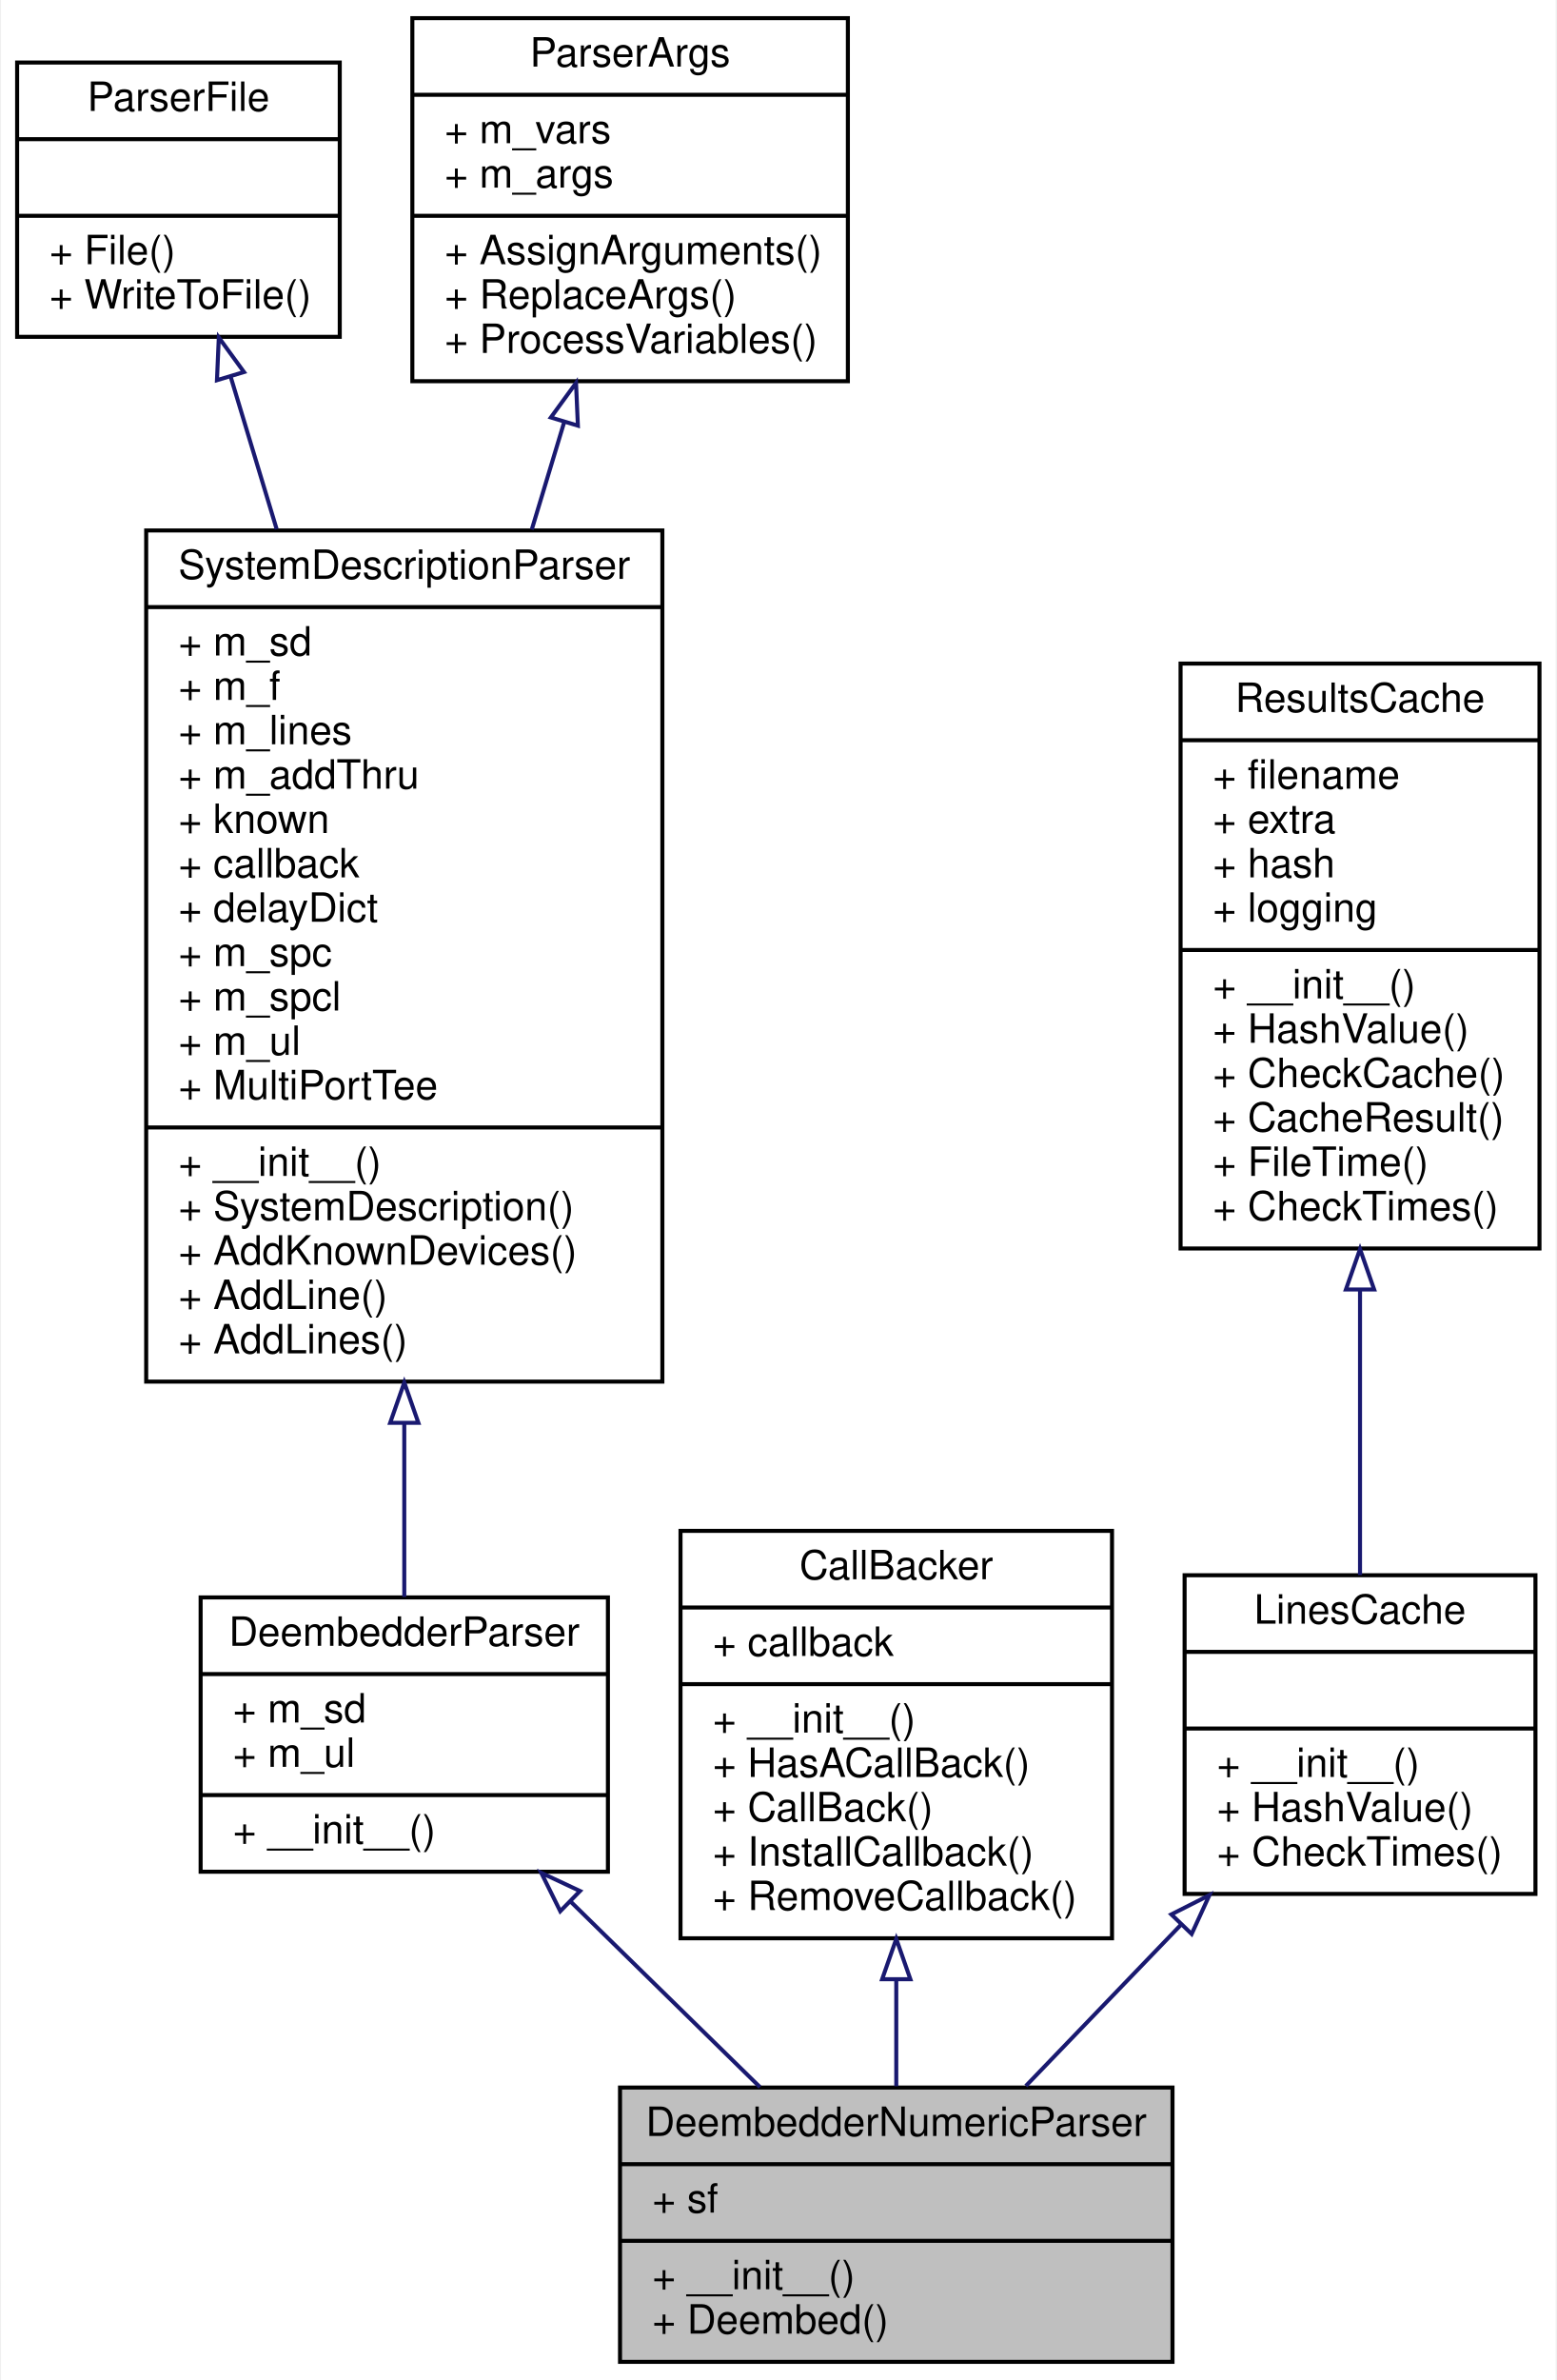
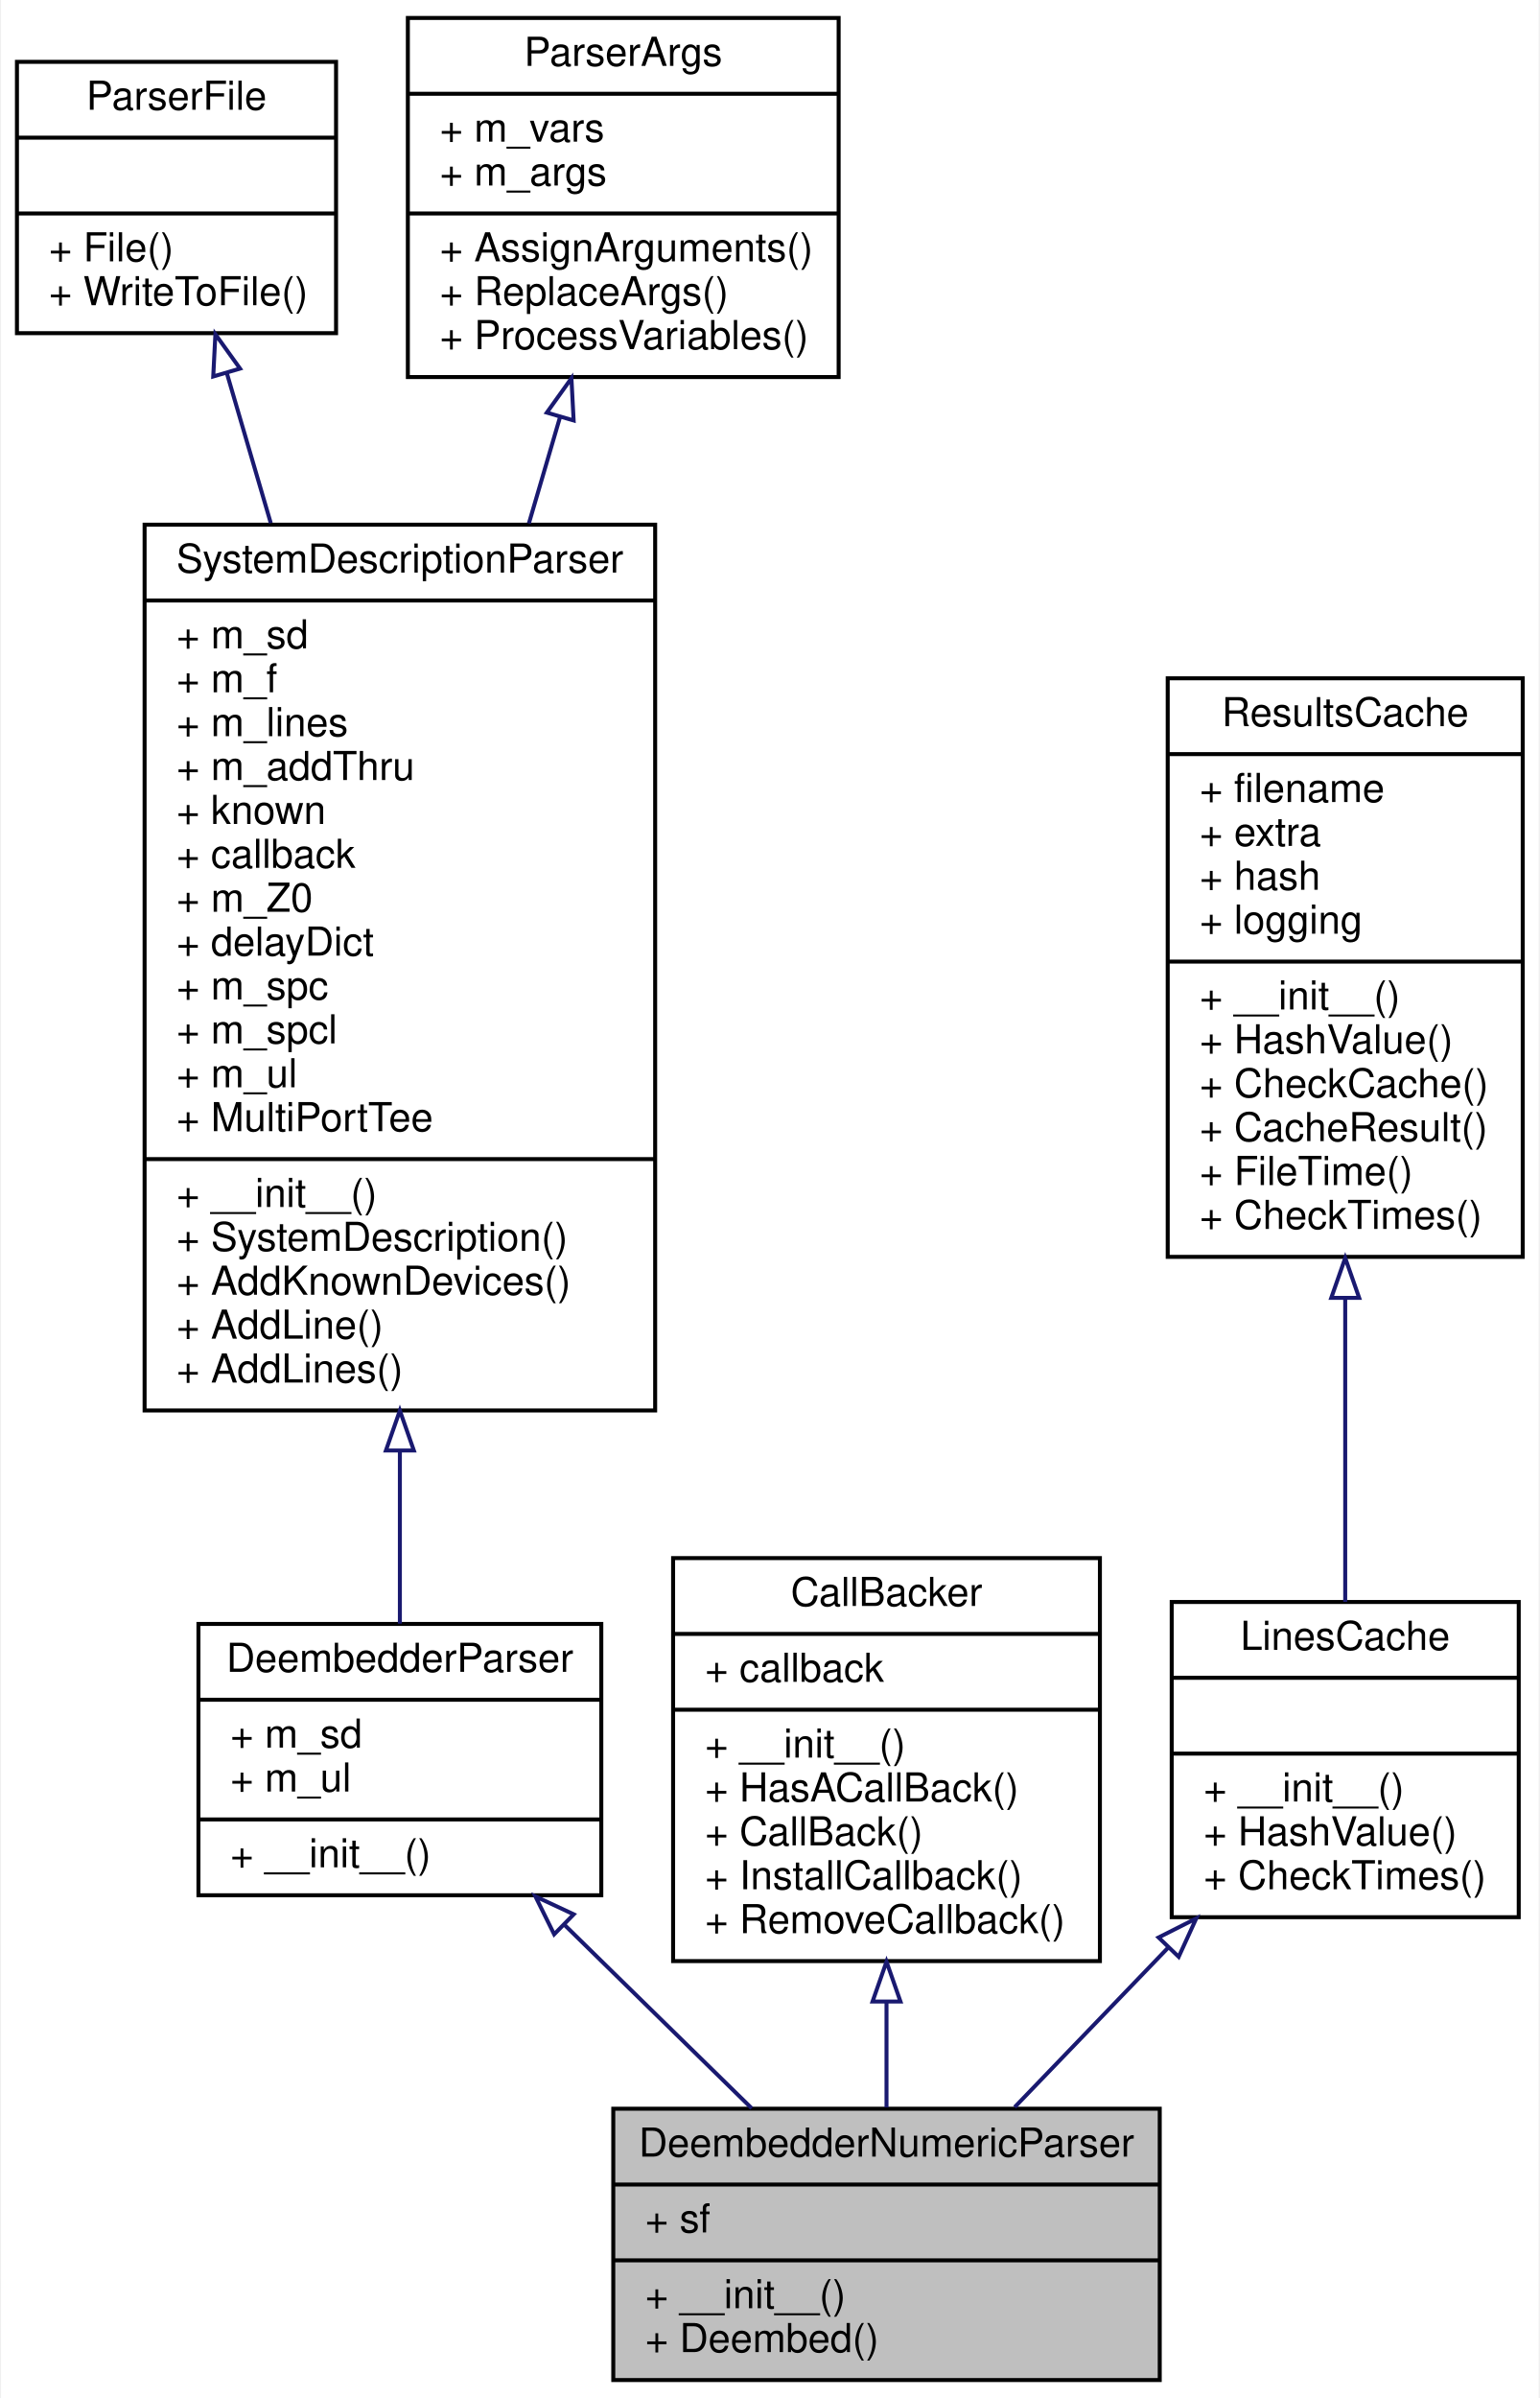
- <svg xmlns="http://www.w3.org/2000/svg" xmlns:xlink="http://www.w3.org/1999/xlink" width="386pt" height="590pt" viewBox="0.00 0.00 385.50 590.00">
-   <g id="graph0" class="graph" transform="scale(1 1) rotate(0) translate(4 586)">
-     <polygon fill="white" stroke="transparent" points="-4,4 -4,-586 381.5,-586 381.5,4 -4,4" />
+ <svg xmlns="http://www.w3.org/2000/svg" xmlns:xlink="http://www.w3.org/1999/xlink" width="386pt" height="601pt" viewBox="0.00 0.00 385.50 601.00">
+   <g id="graph0" class="graph" transform="scale(1 1) rotate(0) translate(4 597)">
+     <polygon fill="white" stroke="transparent" points="-4,4 -4,-597 381.5,-597 381.5,4 -4,4" />
    <g id="node1" class="node">
      <g id="a_node1">
        <a xlink:title="generates deembedd s-parameters from a netlist">
          <polygon fill="#bfbfbf" stroke="black" points="149.5,-0.5 149.5,-68.5 286.5,-68.5 286.5,-0.5 149.5,-0.5" />
          <text text-anchor="middle" x="218" y="-56.5" font-family="Helvetica,sans-Serif" font-size="10.00">DeembedderNumericParser</text>
          <polyline fill="none" stroke="black" points="149.5,-49.5 286.5,-49.5 " />
          <text text-anchor="start" x="157.5" y="-37.5" font-family="Helvetica,sans-Serif" font-size="10.00">+ sf</text>
          <polyline fill="none" stroke="black" points="149.5,-30.5 286.5,-30.5 " />
          <text text-anchor="start" x="157.5" y="-18.5" font-family="Helvetica,sans-Serif" font-size="10.00">+ __init__()</text>
          <text text-anchor="start" x="157.5" y="-7.5" font-family="Helvetica,sans-Serif" font-size="10.00">+ Deembed()</text>
        </a>
      </g>
    </g>
    <g id="node2" class="node">
      <g id="a_node2">
        <a xlink:href="classSignalIntegrity_1_1Lib_1_1Parsers_1_1DeembedderParser_1_1DeembedderParser.xhtml" target="_top" xlink:title="base class for netlist based deembedding solutions">
          <polygon fill="white" stroke="black" points="45.5,-122 45.5,-190 146.5,-190 146.5,-122 45.5,-122" />
          <text text-anchor="middle" x="96" y="-178" font-family="Helvetica,sans-Serif" font-size="10.00">DeembedderParser</text>
          <polyline fill="none" stroke="black" points="45.5,-171 146.5,-171 " />
          <text text-anchor="start" x="53.5" y="-159" font-family="Helvetica,sans-Serif" font-size="10.00">+ m_sd</text>
          <text text-anchor="start" x="53.5" y="-148" font-family="Helvetica,sans-Serif" font-size="10.00">+ m_ul</text>
          <polyline fill="none" stroke="black" points="45.5,-141 146.5,-141 " />
          <text text-anchor="start" x="53.5" y="-129" font-family="Helvetica,sans-Serif" font-size="10.00">+ __init__()</text>
        </a>
      </g>
    </g>
    <g id="edge1" class="edge">
      <path fill="none" stroke="midnightblue" d="M137.31,-114.54C152.57,-99.59 169.68,-82.83 184.2,-68.61" />
      <polygon fill="none" stroke="midnightblue" points="134.68,-112.21 129.98,-121.71 139.58,-117.22 134.68,-112.21" />
    </g>
    <g id="node3" class="node">
      <g id="a_node3">
        <a xlink:href="classSignalIntegrity_1_1Lib_1_1Parsers_1_1SystemDescriptionParser_1_1SystemDescriptionParser.xhtml" target="_top" xlink:title="Parses netlists and produces system descriptions.">
-           <polygon fill="white" stroke="black" points="32,-243.5 32,-454.5 160,-454.5 160,-243.5 32,-243.5" />
-           <text text-anchor="middle" x="96" y="-442.5" font-family="Helvetica,sans-Serif" font-size="10.00">SystemDescriptionParser</text>
-           <polyline fill="none" stroke="black" points="32,-435.5 160,-435.5 " />
-           <text text-anchor="start" x="40" y="-423.5" font-family="Helvetica,sans-Serif" font-size="10.00">+ m_sd</text>
-           <text text-anchor="start" x="40" y="-412.5" font-family="Helvetica,sans-Serif" font-size="10.00">+ m_f</text>
-           <text text-anchor="start" x="40" y="-401.5" font-family="Helvetica,sans-Serif" font-size="10.00">+ m_lines</text>
-           <text text-anchor="start" x="40" y="-390.5" font-family="Helvetica,sans-Serif" font-size="10.00">+ m_addThru</text>
-           <text text-anchor="start" x="40" y="-379.5" font-family="Helvetica,sans-Serif" font-size="10.00">+ known</text>
-           <text text-anchor="start" x="40" y="-368.5" font-family="Helvetica,sans-Serif" font-size="10.00">+ callback</text>
+           <polygon fill="white" stroke="black" points="32,-243.5 32,-465.5 160,-465.5 160,-243.5 32,-243.5" />
+           <text text-anchor="middle" x="96" y="-453.5" font-family="Helvetica,sans-Serif" font-size="10.00">SystemDescriptionParser</text>
+           <polyline fill="none" stroke="black" points="32,-446.5 160,-446.5 " />
+           <text text-anchor="start" x="40" y="-434.5" font-family="Helvetica,sans-Serif" font-size="10.00">+ m_sd</text>
+           <text text-anchor="start" x="40" y="-423.5" font-family="Helvetica,sans-Serif" font-size="10.00">+ m_f</text>
+           <text text-anchor="start" x="40" y="-412.5" font-family="Helvetica,sans-Serif" font-size="10.00">+ m_lines</text>
+           <text text-anchor="start" x="40" y="-401.5" font-family="Helvetica,sans-Serif" font-size="10.00">+ m_addThru</text>
+           <text text-anchor="start" x="40" y="-390.5" font-family="Helvetica,sans-Serif" font-size="10.00">+ known</text>
+           <text text-anchor="start" x="40" y="-379.5" font-family="Helvetica,sans-Serif" font-size="10.00">+ callback</text>
+           <text text-anchor="start" x="40" y="-368.5" font-family="Helvetica,sans-Serif" font-size="10.00">+ m_Z0</text>
          <text text-anchor="start" x="40" y="-357.5" font-family="Helvetica,sans-Serif" font-size="10.00">+ delayDict</text>
          <text text-anchor="start" x="40" y="-346.5" font-family="Helvetica,sans-Serif" font-size="10.00">+ m_spc</text>
          <text text-anchor="start" x="40" y="-335.5" font-family="Helvetica,sans-Serif" font-size="10.00">+ m_spcl</text>
          <text text-anchor="start" x="40" y="-324.5" font-family="Helvetica,sans-Serif" font-size="10.00">+ m_ul</text>
          <text text-anchor="start" x="40" y="-313.5" font-family="Helvetica,sans-Serif" font-size="10.00">+ MultiPortTee</text>
          <polyline fill="none" stroke="black" points="32,-306.5 160,-306.5 " />
          <text text-anchor="start" x="40" y="-294.5" font-family="Helvetica,sans-Serif" font-size="10.00">+ __init__()</text>
          <text text-anchor="start" x="40" y="-283.5" font-family="Helvetica,sans-Serif" font-size="10.00">+ SystemDescription()</text>
          <text text-anchor="start" x="40" y="-272.5" font-family="Helvetica,sans-Serif" font-size="10.00">+ AddKnownDevices()</text>
          <text text-anchor="start" x="40" y="-261.5" font-family="Helvetica,sans-Serif" font-size="10.00">+ AddLine()</text>
          <text text-anchor="start" x="40" y="-250.5" font-family="Helvetica,sans-Serif" font-size="10.00">+ AddLines()</text>
        </a>
      </g>
    </g>
    <g id="edge2" class="edge">
-       <path fill="none" stroke="midnightblue" d="M96,-232.95C96,-217.36 96,-202.5 96,-190.12" />
-       <polygon fill="none" stroke="midnightblue" points="92.5,-233.28 96,-243.28 99.5,-233.28 92.5,-233.28" />
+       <path fill="none" stroke="midnightblue" d="M96,-233.06C96,-217.35 96,-202.45 96,-190.06" />
+       <polygon fill="none" stroke="midnightblue" points="92.5,-233.47 96,-243.47 99.5,-233.47 92.5,-233.47" />
    </g>
    <g id="node4" class="node">
      <g id="a_node4">
        <a xlink:href="classSignalIntegrity_1_1Lib_1_1Parsers_1_1ParserFile_1_1ParserFile.xhtml" target="_top" xlink:title="file handling base class for parsers">
-           <polygon fill="white" stroke="black" points="0,-502.5 0,-570.5 80,-570.5 80,-502.5 0,-502.5" />
-           <text text-anchor="middle" x="40" y="-558.5" font-family="Helvetica,sans-Serif" font-size="10.00">ParserFile</text>
-           <polyline fill="none" stroke="black" points="0,-551.5 80,-551.5 " />
-           <text text-anchor="middle" x="40" y="-539.5" font-family="Helvetica,sans-Serif" font-size="10.00"> </text>
-           <polyline fill="none" stroke="black" points="0,-532.5 80,-532.5 " />
-           <text text-anchor="start" x="8" y="-520.5" font-family="Helvetica,sans-Serif" font-size="10.00">+ File()</text>
-           <text text-anchor="start" x="8" y="-509.5" font-family="Helvetica,sans-Serif" font-size="10.00">+ WriteToFile()</text>
+           <polygon fill="white" stroke="black" points="0,-513.5 0,-581.5 80,-581.5 80,-513.5 0,-513.5" />
+           <text text-anchor="middle" x="40" y="-569.5" font-family="Helvetica,sans-Serif" font-size="10.00">ParserFile</text>
+           <polyline fill="none" stroke="black" points="0,-562.5 80,-562.5 " />
+           <text text-anchor="middle" x="40" y="-550.5" font-family="Helvetica,sans-Serif" font-size="10.00"> </text>
+           <polyline fill="none" stroke="black" points="0,-543.5 80,-543.5 " />
+           <text text-anchor="start" x="8" y="-531.5" font-family="Helvetica,sans-Serif" font-size="10.00">+ File()</text>
+           <text text-anchor="start" x="8" y="-520.5" font-family="Helvetica,sans-Serif" font-size="10.00">+ WriteToFile()</text>
        </a>
      </g>
    </g>
    <g id="edge3" class="edge">
-       <path fill="none" stroke="midnightblue" d="M52.94,-492.63C56.42,-481.12 60.33,-468.15 64.35,-454.84" />
-       <polygon fill="none" stroke="midnightblue" points="49.55,-491.75 50.01,-502.34 56.25,-493.77 49.55,-491.75" />
+       <path fill="none" stroke="midnightblue" d="M52.59,-503.57C55.94,-492.13 59.73,-479.21 63.63,-465.91" />
+       <polygon fill="none" stroke="midnightblue" points="49.21,-502.65 49.75,-513.23 55.93,-504.62 49.21,-502.65" />
    </g>
    <g id="node5" class="node">
      <g id="a_node5">
        <a xlink:href="classSignalIntegrity_1_1Lib_1_1Parsers_1_1ParserArgs_1_1ParserArgs.xhtml" target="_top" xlink:title="argument handling base class for parsers">
-           <polygon fill="white" stroke="black" points="98,-491.5 98,-581.5 206,-581.5 206,-491.5 98,-491.5" />
-           <text text-anchor="middle" x="152" y="-569.5" font-family="Helvetica,sans-Serif" font-size="10.00">ParserArgs</text>
-           <polyline fill="none" stroke="black" points="98,-562.5 206,-562.5 " />
-           <text text-anchor="start" x="106" y="-550.5" font-family="Helvetica,sans-Serif" font-size="10.00">+ m_vars</text>
-           <text text-anchor="start" x="106" y="-539.5" font-family="Helvetica,sans-Serif" font-size="10.00">+ m_args</text>
-           <polyline fill="none" stroke="black" points="98,-532.5 206,-532.5 " />
-           <text text-anchor="start" x="106" y="-520.5" font-family="Helvetica,sans-Serif" font-size="10.00">+ AssignArguments()</text>
-           <text text-anchor="start" x="106" y="-509.5" font-family="Helvetica,sans-Serif" font-size="10.00">+ ReplaceArgs()</text>
-           <text text-anchor="start" x="106" y="-498.5" font-family="Helvetica,sans-Serif" font-size="10.00">+ ProcessVariables()</text>
+           <polygon fill="white" stroke="black" points="98,-502.5 98,-592.5 206,-592.5 206,-502.5 98,-502.5" />
+           <text text-anchor="middle" x="152" y="-580.5" font-family="Helvetica,sans-Serif" font-size="10.00">ParserArgs</text>
+           <polyline fill="none" stroke="black" points="98,-573.5 206,-573.5 " />
+           <text text-anchor="start" x="106" y="-561.5" font-family="Helvetica,sans-Serif" font-size="10.00">+ m_vars</text>
+           <text text-anchor="start" x="106" y="-550.5" font-family="Helvetica,sans-Serif" font-size="10.00">+ m_args</text>
+           <polyline fill="none" stroke="black" points="98,-543.5 206,-543.5 " />
+           <text text-anchor="start" x="106" y="-531.5" font-family="Helvetica,sans-Serif" font-size="10.00">+ AssignArguments()</text>
+           <text text-anchor="start" x="106" y="-520.5" font-family="Helvetica,sans-Serif" font-size="10.00">+ ReplaceArgs()</text>
+           <text text-anchor="start" x="106" y="-509.5" font-family="Helvetica,sans-Serif" font-size="10.00">+ ProcessVariables()</text>
        </a>
      </g>
    </g>
    <g id="edge4" class="edge">
-       <path fill="none" stroke="midnightblue" d="M135.66,-481.38C133.1,-472.9 130.38,-463.9 127.62,-454.74" />
-       <polygon fill="none" stroke="midnightblue" points="132.35,-482.51 138.59,-491.07 139.05,-480.48 132.35,-482.51" />
+       <path fill="none" stroke="midnightblue" d="M136.17,-492.52C133.69,-484.04 131.04,-475.02 128.34,-465.81" />
+       <polygon fill="none" stroke="midnightblue" points="132.84,-493.59 139.01,-502.2 139.56,-491.62 132.84,-493.59" />
    </g>
    <g id="node6" class="node">
      <g id="a_node6">
        <a xlink:href="classSignalIntegrity_1_1Lib_1_1CallBacker_1_1CallBacker.xhtml" target="_top" xlink:title="Handles Callbacks that allow progress reporting during long calculations and capability to abort.">
          <polygon fill="white" stroke="black" points="164.5,-105.5 164.5,-206.5 271.5,-206.5 271.5,-105.5 164.5,-105.5" />
          <text text-anchor="middle" x="218" y="-194.5" font-family="Helvetica,sans-Serif" font-size="10.00">CallBacker</text>
          <polyline fill="none" stroke="black" points="164.5,-187.5 271.5,-187.5 " />
          <text text-anchor="start" x="172.5" y="-175.5" font-family="Helvetica,sans-Serif" font-size="10.00">+ callback</text>
          <polyline fill="none" stroke="black" points="164.5,-168.5 271.5,-168.5 " />
          <text text-anchor="start" x="172.5" y="-156.5" font-family="Helvetica,sans-Serif" font-size="10.00">+ __init__()</text>
          <text text-anchor="start" x="172.5" y="-145.5" font-family="Helvetica,sans-Serif" font-size="10.00">+ HasACallBack()</text>
          <text text-anchor="start" x="172.5" y="-134.5" font-family="Helvetica,sans-Serif" font-size="10.00">+ CallBack()</text>
          <text text-anchor="start" x="172.5" y="-123.5" font-family="Helvetica,sans-Serif" font-size="10.00">+ InstallCallback()</text>
          <text text-anchor="start" x="172.5" y="-112.5" font-family="Helvetica,sans-Serif" font-size="10.00">+ RemoveCallback()</text>
        </a>
      </g>
    </g>
    <g id="edge5" class="edge">
      <path fill="none" stroke="midnightblue" d="M218,-95.17C218,-86.11 218,-77.05 218,-68.83" />
      <polygon fill="none" stroke="midnightblue" points="214.5,-95.36 218,-105.36 221.5,-95.36 214.5,-95.36" />
    </g>
    <g id="node7" class="node">
      <g id="a_node7">
        <a xlink:href="classSignalIntegrity_1_1Lib_1_1ResultsCache_1_1LinesCache.xhtml" target="_top" xlink:title="Caches results calculated based on netlist lines, as used in all of the parser classes.">
          <polygon fill="white" stroke="black" points="289.5,-116.5 289.5,-195.5 376.5,-195.5 376.5,-116.5 289.5,-116.5" />
          <text text-anchor="middle" x="333" y="-183.5" font-family="Helvetica,sans-Serif" font-size="10.00">LinesCache</text>
          <polyline fill="none" stroke="black" points="289.5,-176.5 376.5,-176.5 " />
          <text text-anchor="middle" x="333" y="-164.5" font-family="Helvetica,sans-Serif" font-size="10.00"> </text>
          <polyline fill="none" stroke="black" points="289.5,-157.5 376.5,-157.5 " />
          <text text-anchor="start" x="297.5" y="-145.5" font-family="Helvetica,sans-Serif" font-size="10.00">+ __init__()</text>
          <text text-anchor="start" x="297.5" y="-134.5" font-family="Helvetica,sans-Serif" font-size="10.00">+ HashValue()</text>
          <text text-anchor="start" x="297.5" y="-123.5" font-family="Helvetica,sans-Serif" font-size="10.00">+ CheckTimes()</text>
        </a>
      </g>
    </g>
    <g id="edge6" class="edge">
      <path fill="none" stroke="midnightblue" d="M288.65,-108.91C275.82,-95.58 262.06,-81.28 250.13,-68.89" />
      <polygon fill="none" stroke="midnightblue" points="286.21,-111.42 295.66,-116.2 291.25,-106.57 286.21,-111.42" />
    </g>
    <g id="node8" class="node">
      <g id="a_node8">
        <a xlink:href="classSignalIntegrity_1_1Lib_1_1ResultsCache_1_1ResultsCache.xhtml" target="_top" xlink:title="base class for results caching">
-           <polygon fill="white" stroke="black" points="288.5,-276.5 288.5,-421.5 377.5,-421.5 377.5,-276.5 288.5,-276.5" />
-           <text text-anchor="middle" x="333" y="-409.5" font-family="Helvetica,sans-Serif" font-size="10.00">ResultsCache</text>
-           <polyline fill="none" stroke="black" points="288.5,-402.5 377.5,-402.5 " />
-           <text text-anchor="start" x="296.5" y="-390.5" font-family="Helvetica,sans-Serif" font-size="10.00">+ filename</text>
-           <text text-anchor="start" x="296.5" y="-379.5" font-family="Helvetica,sans-Serif" font-size="10.00">+ extra</text>
-           <text text-anchor="start" x="296.5" y="-368.5" font-family="Helvetica,sans-Serif" font-size="10.00">+ hash</text>
-           <text text-anchor="start" x="296.5" y="-357.5" font-family="Helvetica,sans-Serif" font-size="10.00">+ logging</text>
-           <polyline fill="none" stroke="black" points="288.5,-350.5 377.5,-350.5 " />
-           <text text-anchor="start" x="296.5" y="-338.5" font-family="Helvetica,sans-Serif" font-size="10.00">+ __init__()</text>
-           <text text-anchor="start" x="296.5" y="-327.5" font-family="Helvetica,sans-Serif" font-size="10.00">+ HashValue()</text>
-           <text text-anchor="start" x="296.5" y="-316.5" font-family="Helvetica,sans-Serif" font-size="10.00">+ CheckCache()</text>
-           <text text-anchor="start" x="296.5" y="-305.5" font-family="Helvetica,sans-Serif" font-size="10.00">+ CacheResult()</text>
-           <text text-anchor="start" x="296.5" y="-294.5" font-family="Helvetica,sans-Serif" font-size="10.00">+ FileTime()</text>
-           <text text-anchor="start" x="296.5" y="-283.5" font-family="Helvetica,sans-Serif" font-size="10.00">+ CheckTimes()</text>
+           <polygon fill="white" stroke="black" points="288.5,-282 288.5,-427 377.5,-427 377.5,-282 288.5,-282" />
+           <text text-anchor="middle" x="333" y="-415" font-family="Helvetica,sans-Serif" font-size="10.00">ResultsCache</text>
+           <polyline fill="none" stroke="black" points="288.5,-408 377.5,-408 " />
+           <text text-anchor="start" x="296.5" y="-396" font-family="Helvetica,sans-Serif" font-size="10.00">+ filename</text>
+           <text text-anchor="start" x="296.5" y="-385" font-family="Helvetica,sans-Serif" font-size="10.00">+ extra</text>
+           <text text-anchor="start" x="296.5" y="-374" font-family="Helvetica,sans-Serif" font-size="10.00">+ hash</text>
+           <text text-anchor="start" x="296.5" y="-363" font-family="Helvetica,sans-Serif" font-size="10.00">+ logging</text>
+           <polyline fill="none" stroke="black" points="288.5,-356 377.5,-356 " />
+           <text text-anchor="start" x="296.5" y="-344" font-family="Helvetica,sans-Serif" font-size="10.00">+ __init__()</text>
+           <text text-anchor="start" x="296.5" y="-333" font-family="Helvetica,sans-Serif" font-size="10.00">+ HashValue()</text>
+           <text text-anchor="start" x="296.5" y="-322" font-family="Helvetica,sans-Serif" font-size="10.00">+ CheckCache()</text>
+           <text text-anchor="start" x="296.5" y="-311" font-family="Helvetica,sans-Serif" font-size="10.00">+ CacheResult()</text>
+           <text text-anchor="start" x="296.5" y="-300" font-family="Helvetica,sans-Serif" font-size="10.00">+ FileTime()</text>
+           <text text-anchor="start" x="296.5" y="-289" font-family="Helvetica,sans-Serif" font-size="10.00">+ CheckTimes()</text>
        </a>
      </g>
    </g>
    <g id="edge7" class="edge">
-       <path fill="none" stroke="midnightblue" d="M333,-266.27C333,-241.7 333,-215.9 333,-195.54" />
-       <polygon fill="none" stroke="midnightblue" points="329.5,-266.34 333,-276.34 336.5,-266.34 329.5,-266.34" />
+       <path fill="none" stroke="midnightblue" d="M333,-271.7C333,-245.3 333,-217.26 333,-195.51" />
+       <polygon fill="none" stroke="midnightblue" points="329.5,-271.72 333,-281.72 336.5,-271.72 329.5,-271.72" />
    </g>
  </g>
</svg>
